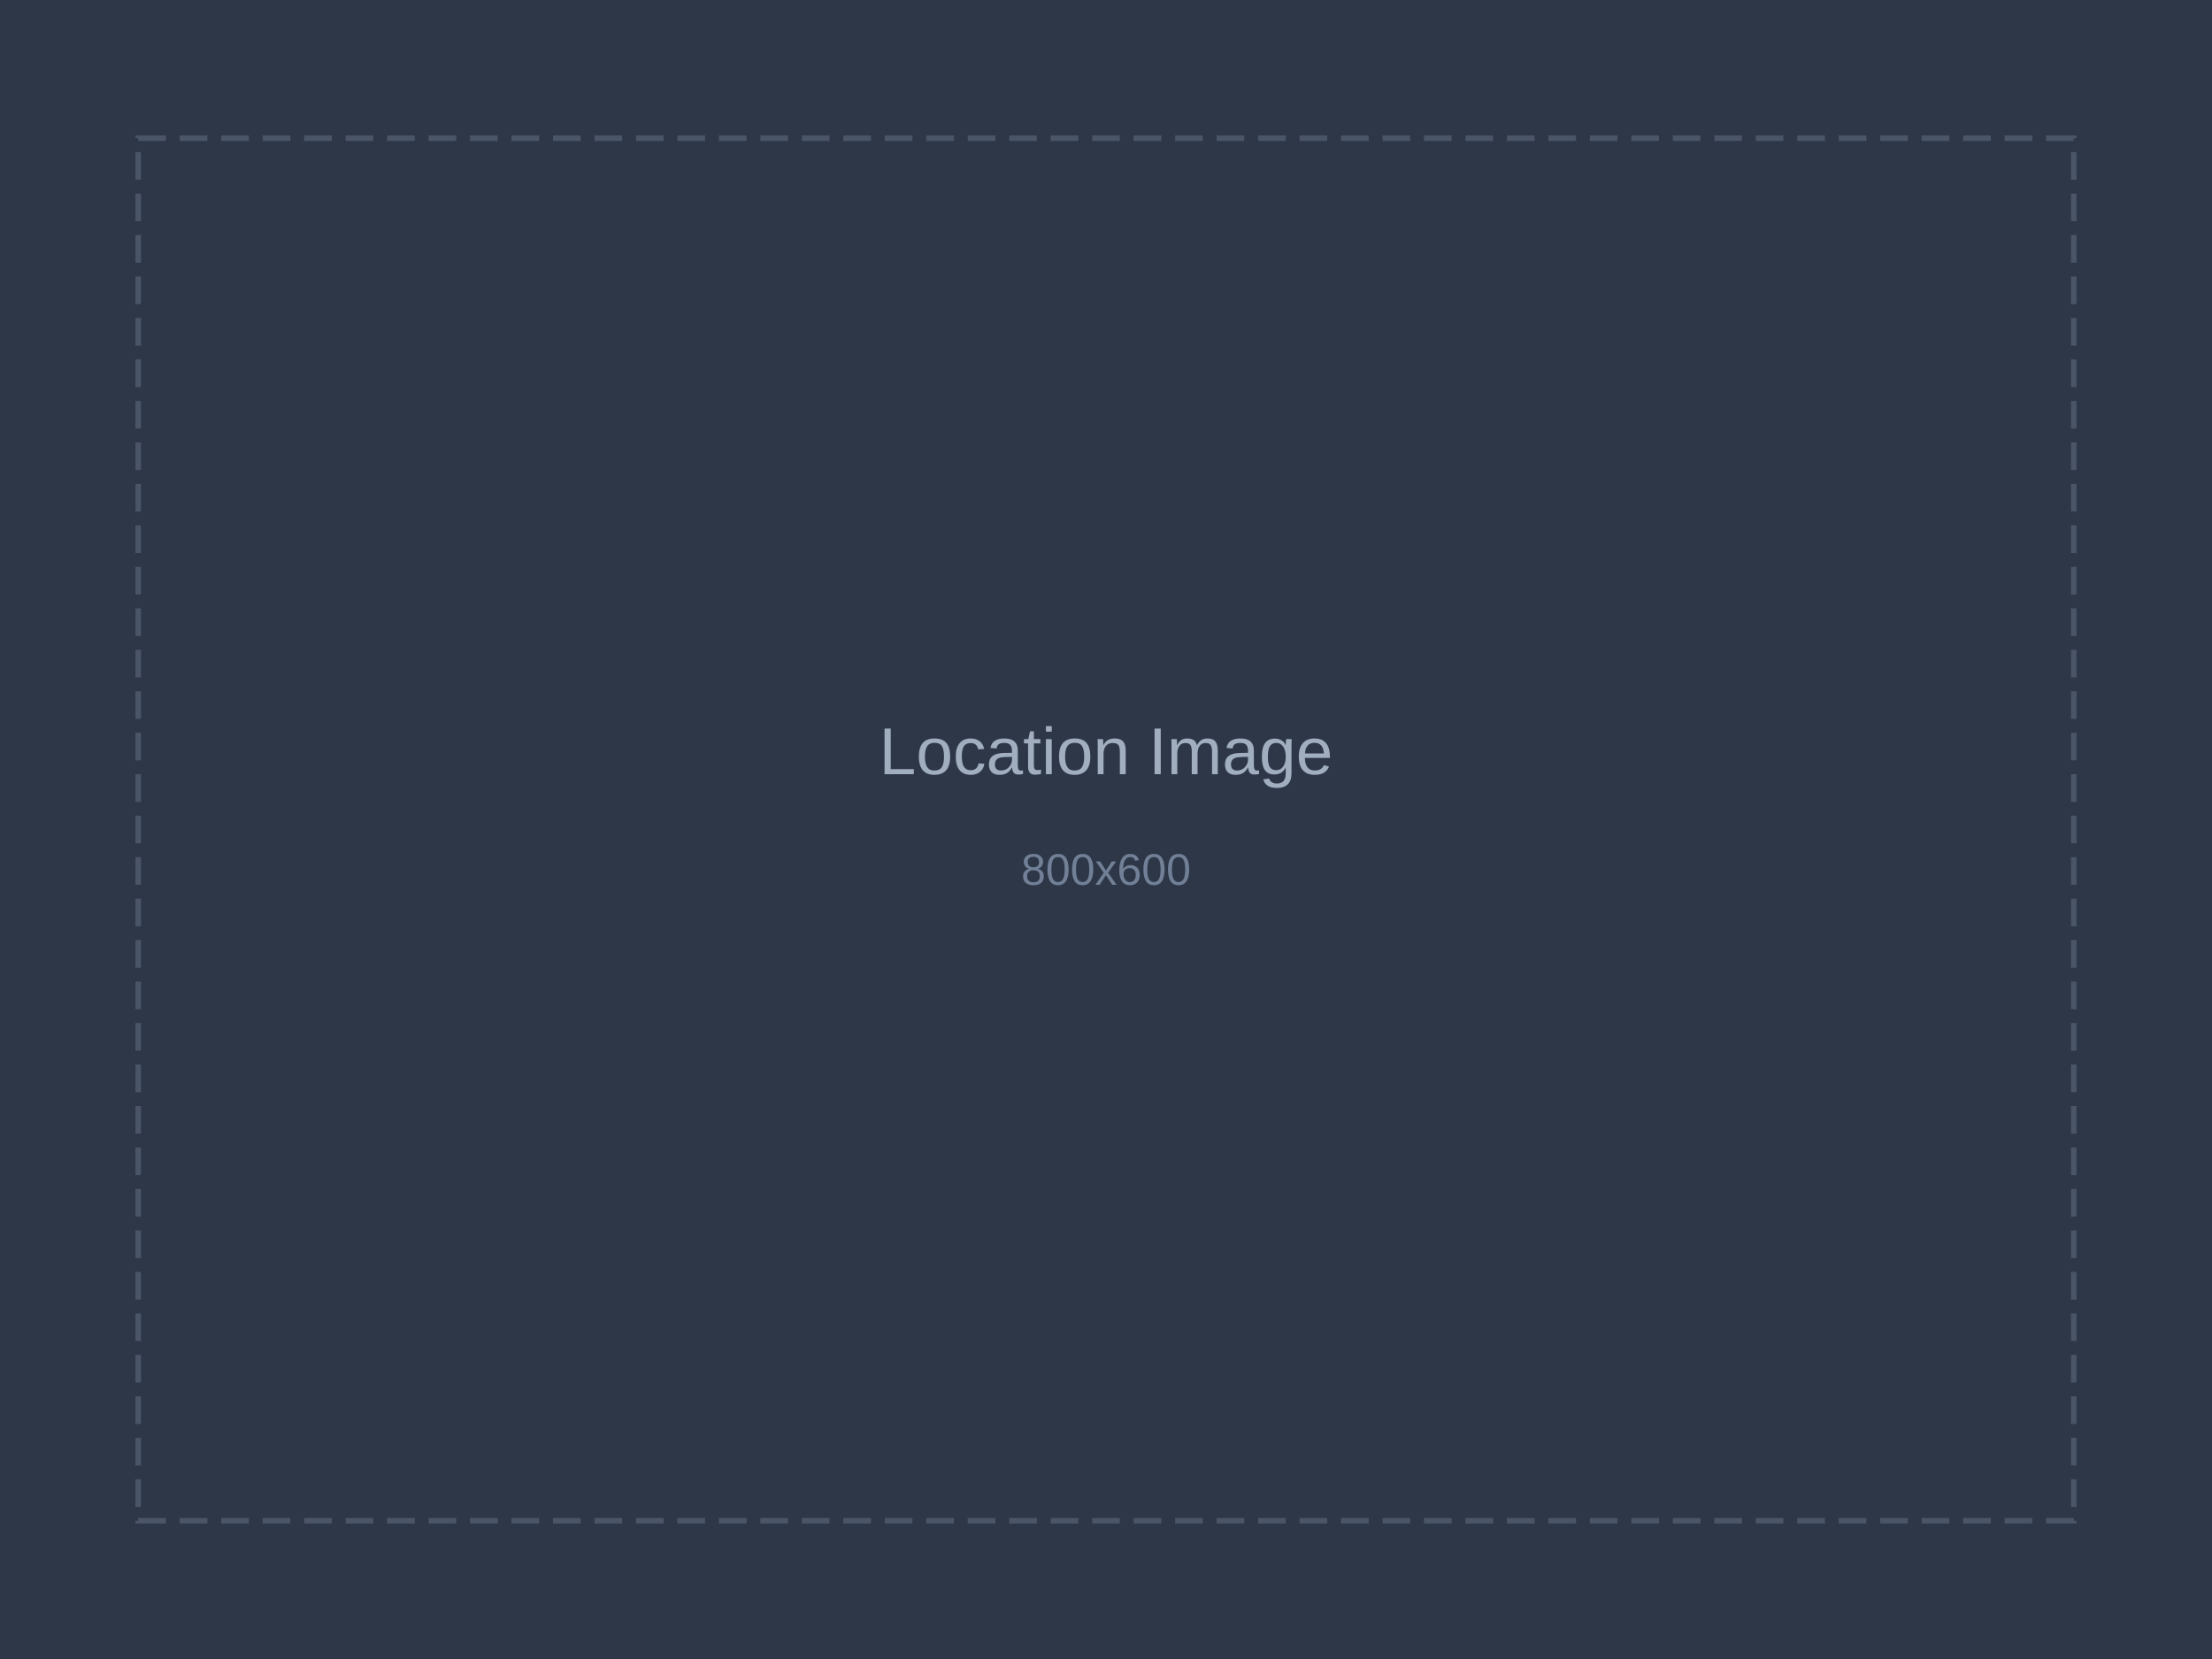
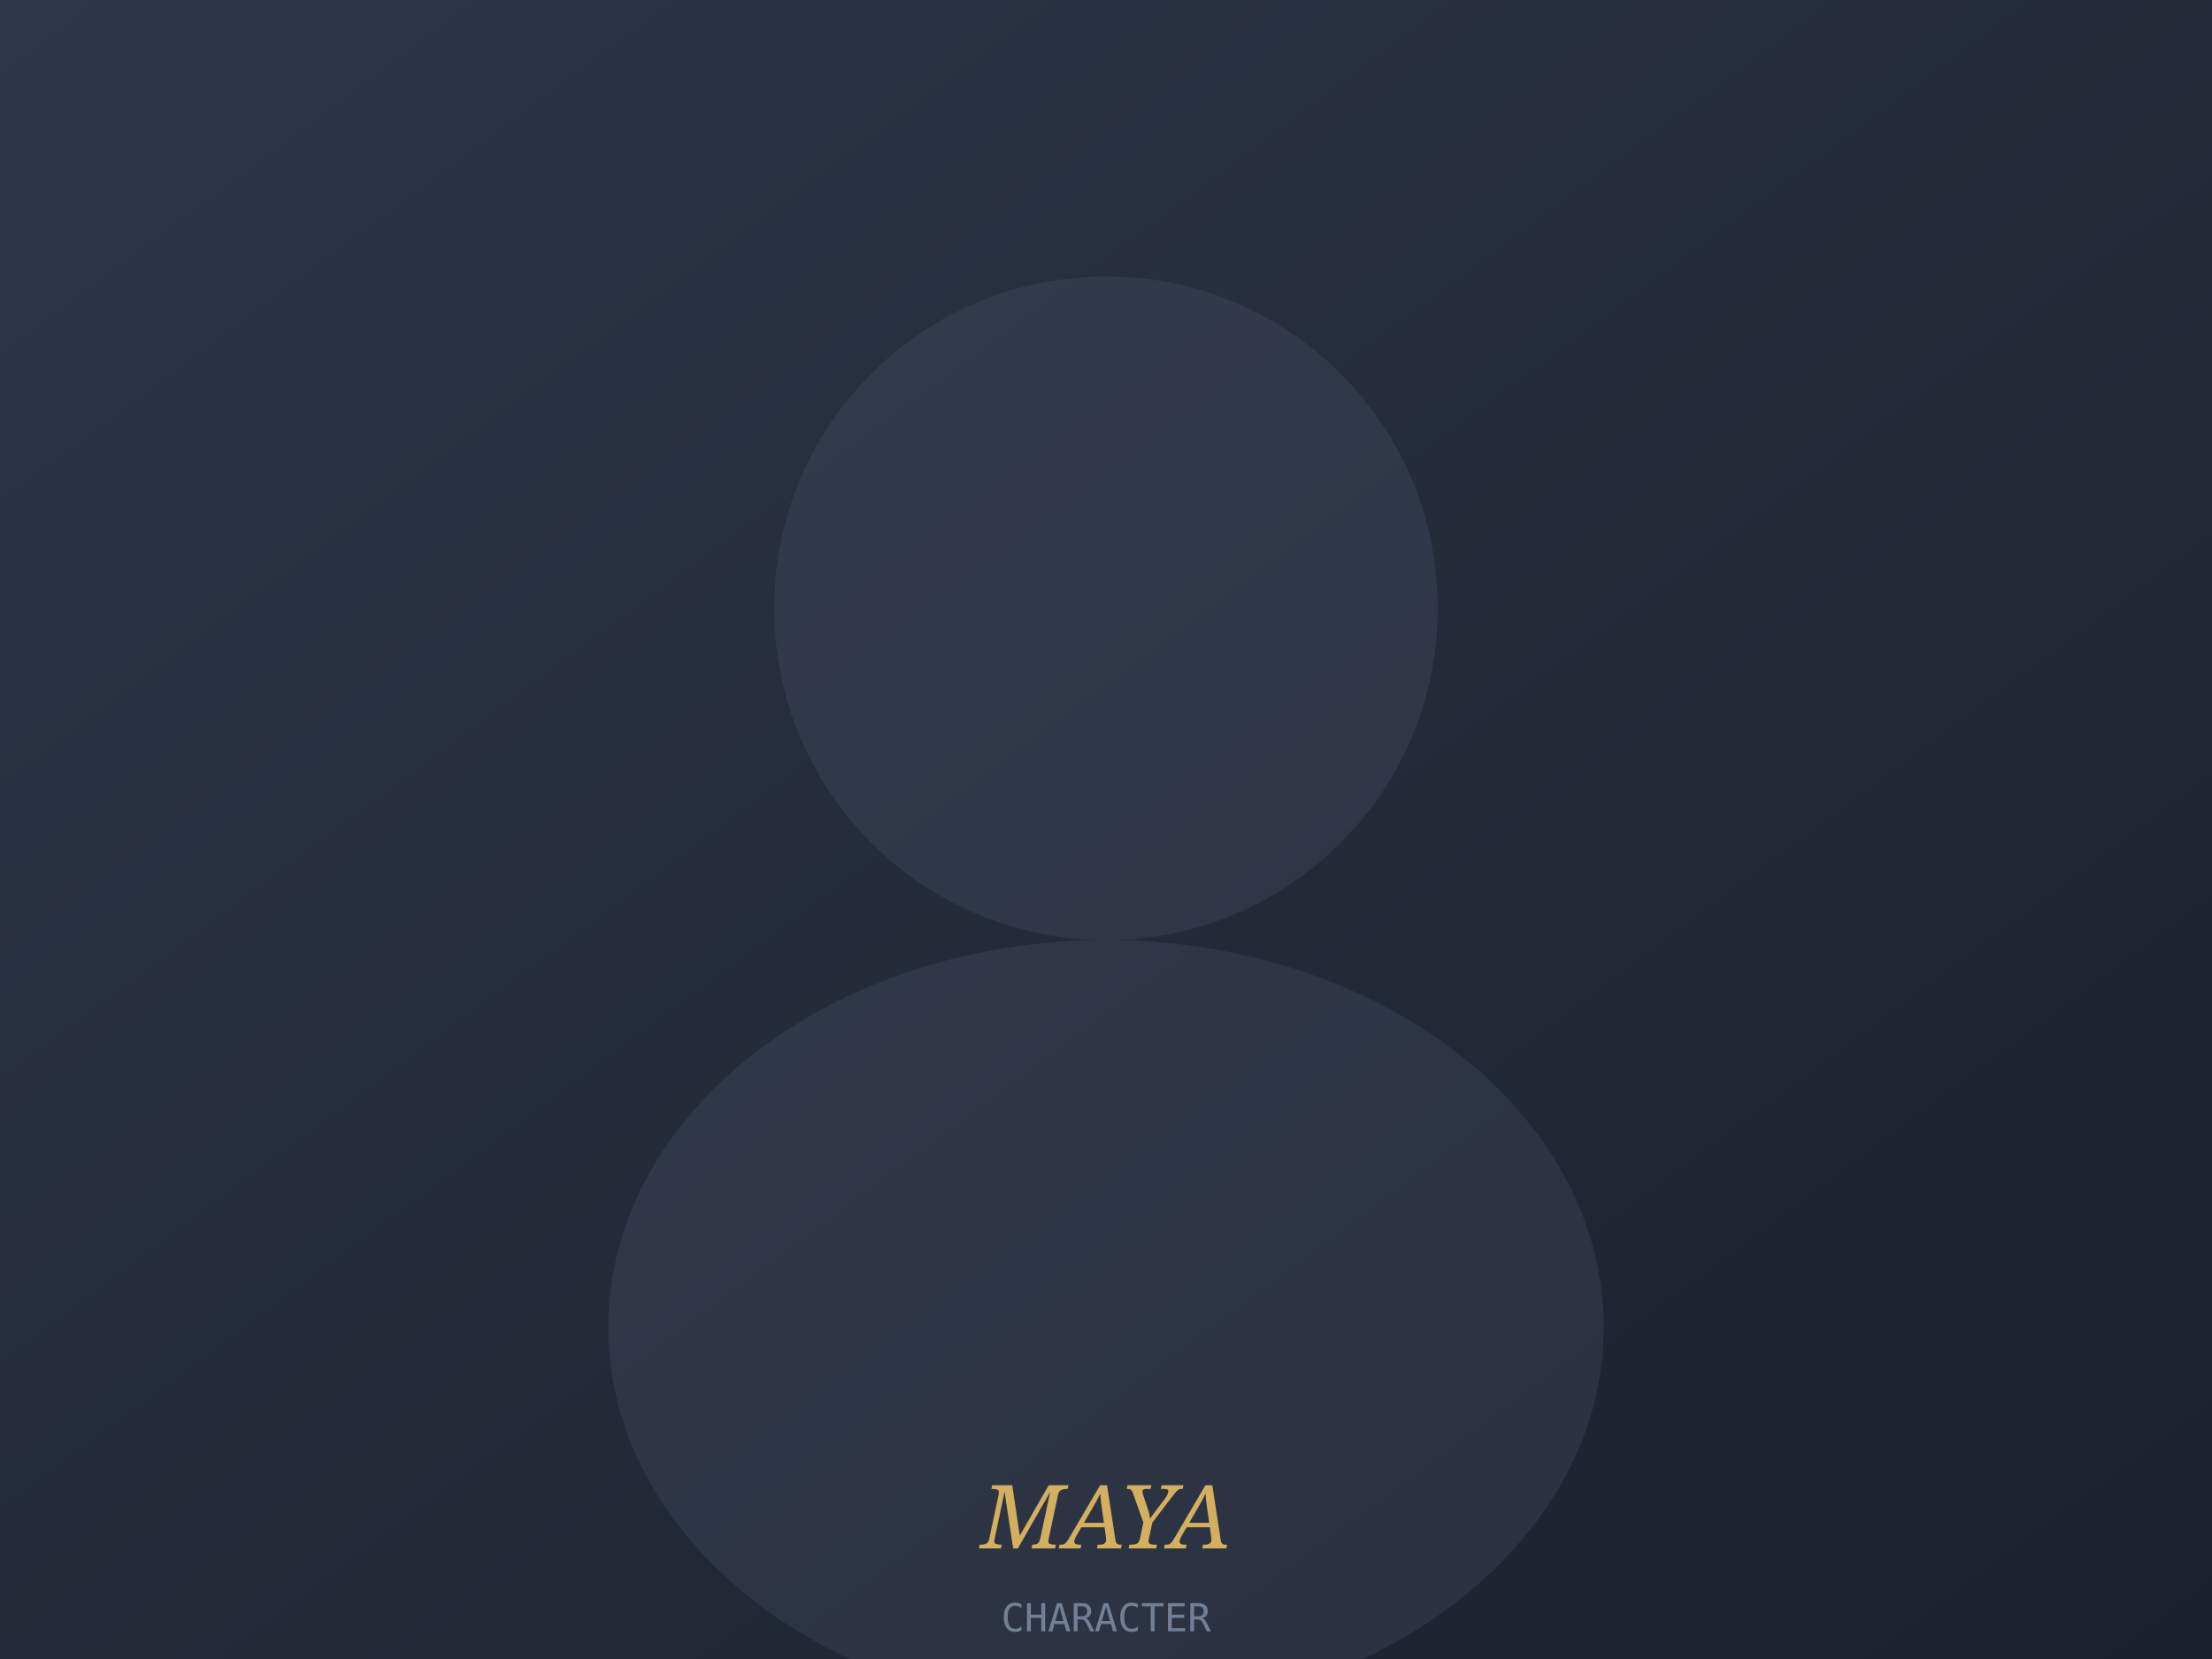
<svg xmlns="http://www.w3.org/2000/svg" width="800" height="600">
-   <rect width="800" height="600" fill="#2d3748" />
-   <text x="400" y="280" font-family="Arial" font-size="24" fill="#a0aec0" text-anchor="middle">Location Image</text>
-   <text x="400" y="320" font-family="Arial" font-size="16" fill="#718096" text-anchor="middle">800x600</text>
-   <rect x="50" y="50" width="700" height="500" fill="none" stroke="#4a5568" stroke-width="2" stroke-dasharray="10,5" />
+   <defs>
+     <linearGradient id="mayaGrad" x1="0%" y1="0%" x2="100%" y2="100%">
+       <stop offset="0%" style="stop-color:#2d3748" />
+       <stop offset="100%" style="stop-color:#1a202c" />
+     </linearGradient>
+   </defs>
+   <rect width="800" height="600" fill="url(#mayaGrad)" />
+   <circle cx="400" cy="220" r="120" fill="#4a5568" opacity="0.3" />
+   <ellipse cx="400" cy="480" rx="180" ry="140" fill="#4a5568" opacity="0.3" />
+   <text x="400" y="560" font-family="Georgia, serif" font-size="32" fill="#d4af60" text-anchor="middle" font-style="italic">MAYA</text>
+   <text x="400" y="590" font-family="monospace" font-size="14" fill="#718096" text-anchor="middle">CHARACTER</text>
</svg>
